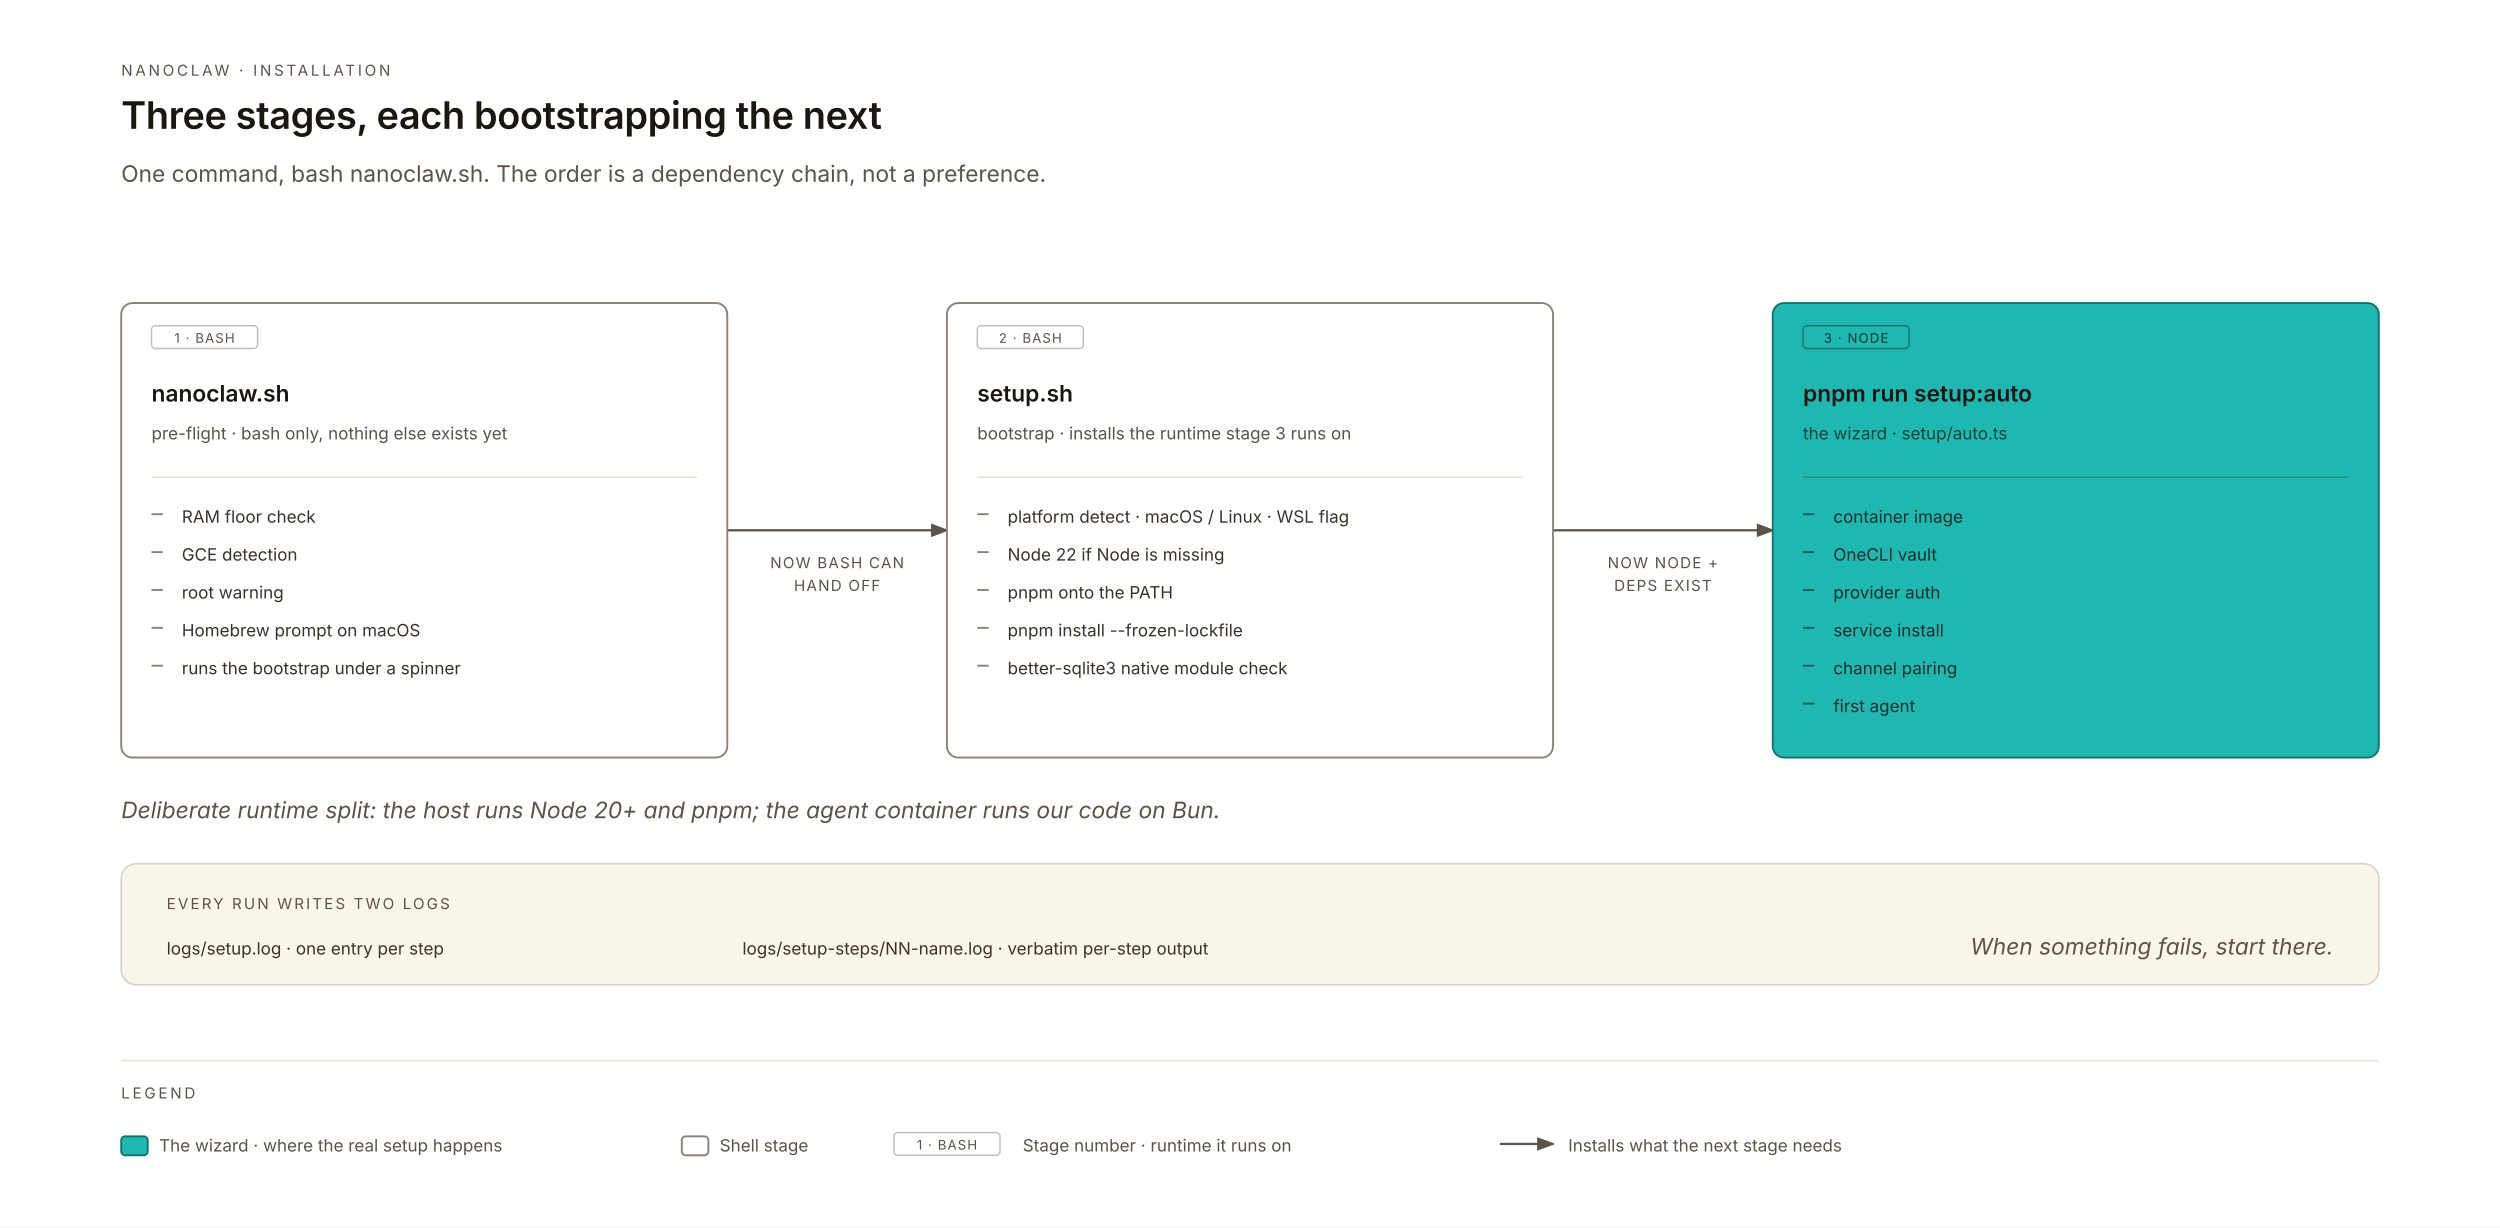
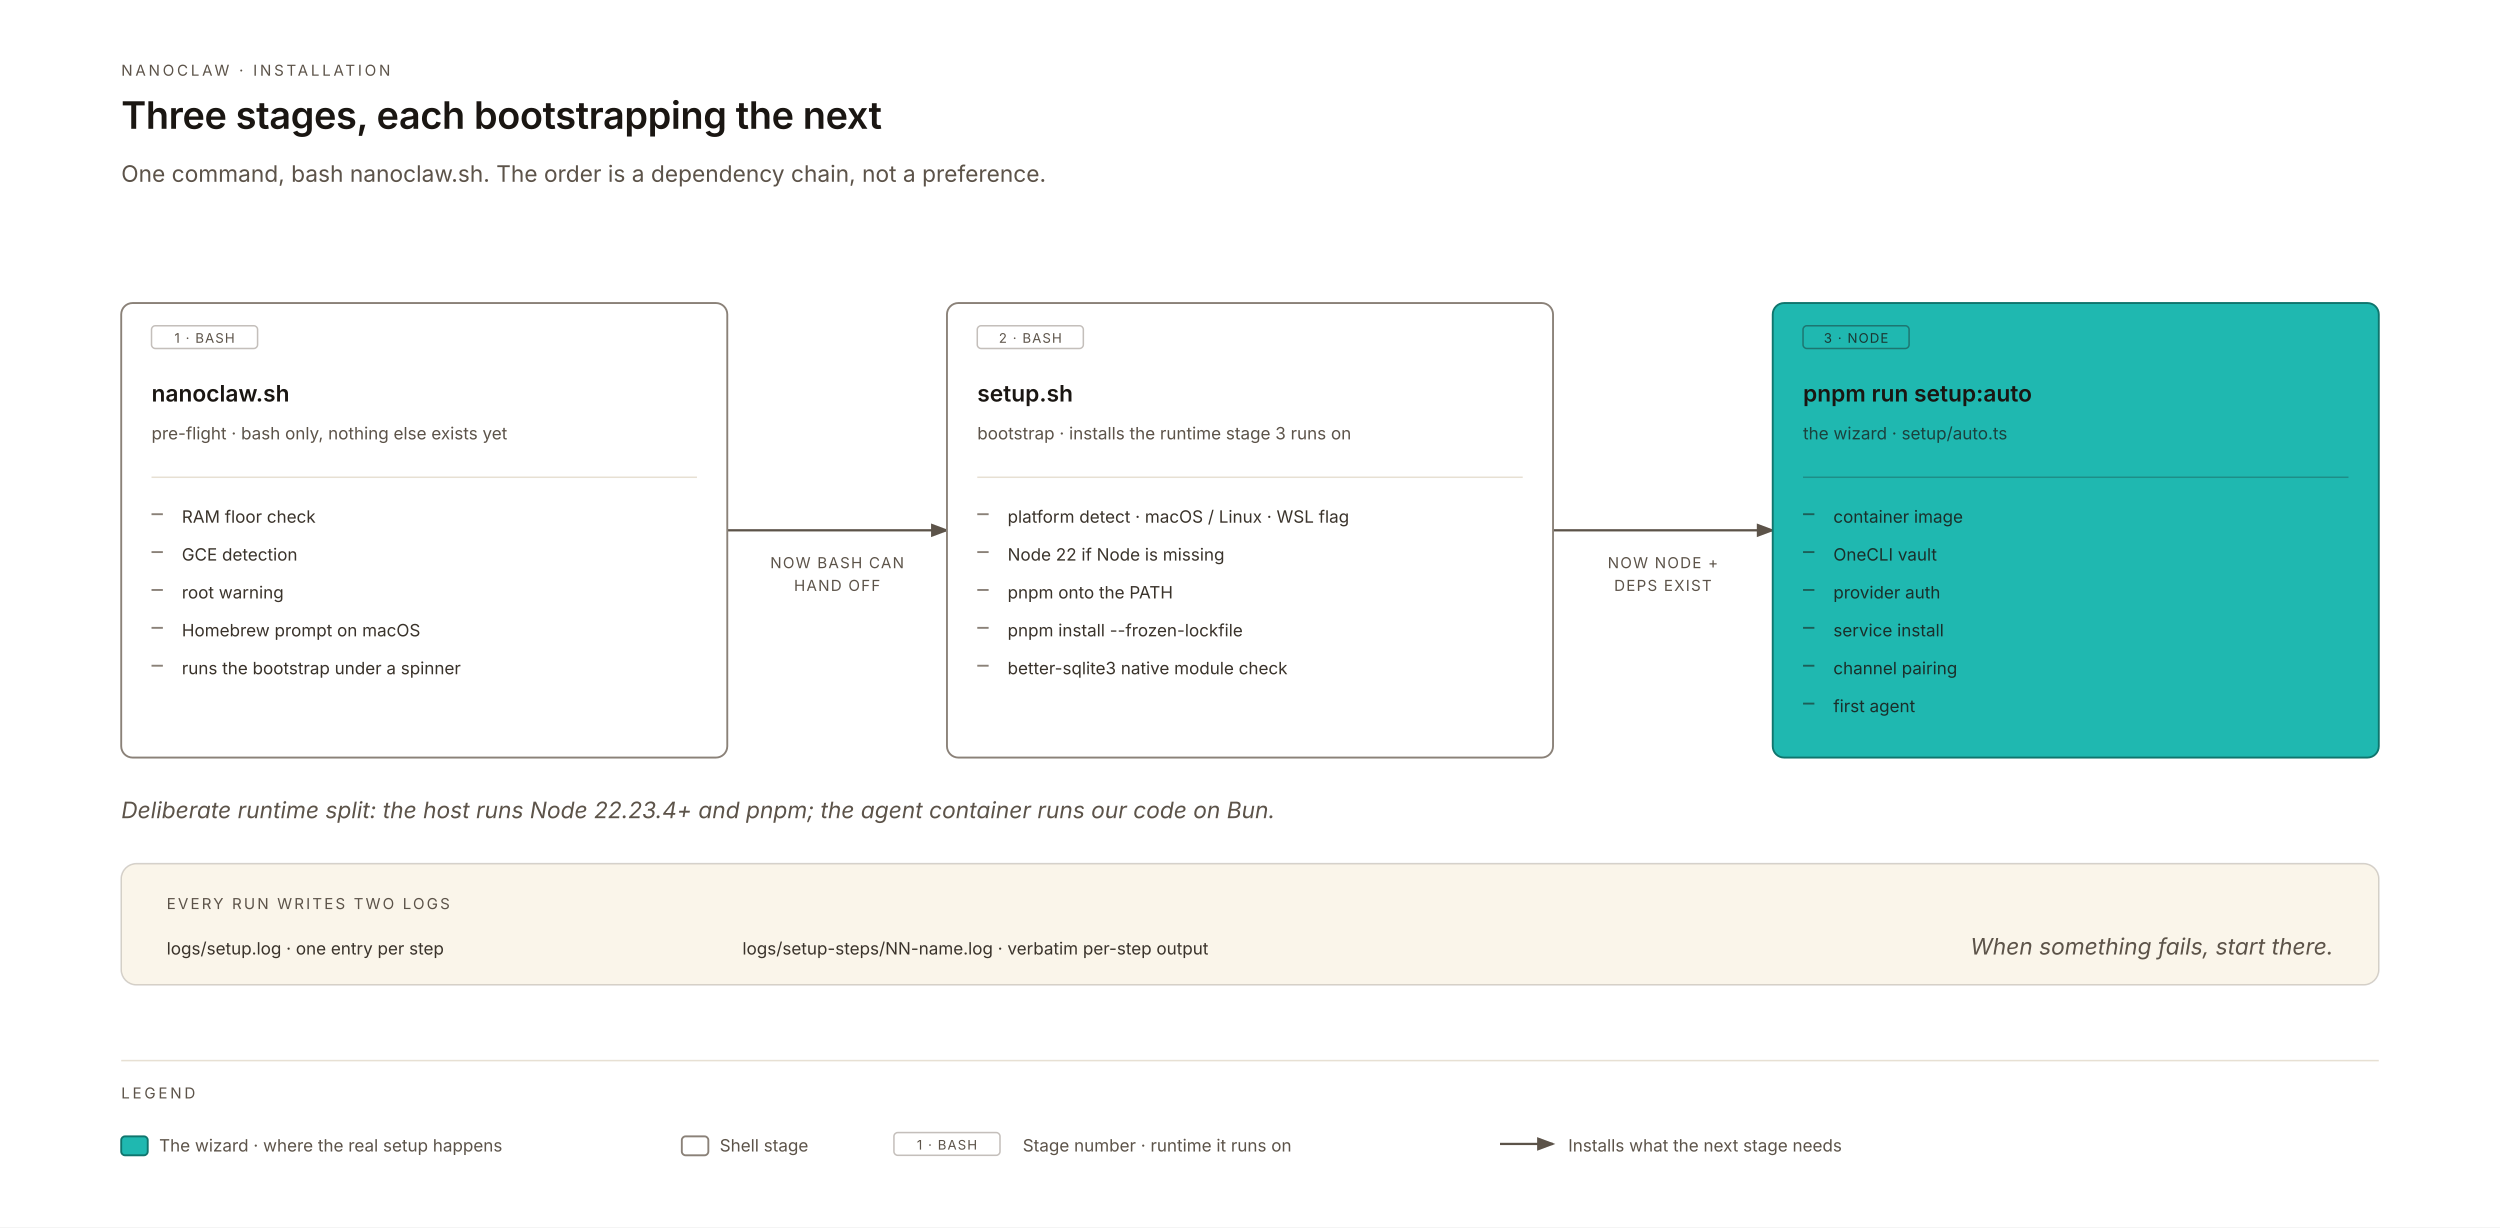
<svg xmlns="http://www.w3.org/2000/svg" viewBox="0 0 1320 648" role="img" aria-labelledby="installation-title installation-desc" font-family="Inter, ui-sans-serif, system-ui, sans-serif">
  <defs>
    <marker id="in-arrow" markerWidth="8" markerHeight="6" refX="7" refY="3" orient="auto">
      <polygon points="0 0, 8 3, 0 6" fill="#5C5349" />
    </marker>
  </defs>
  <rect width="100%" height="100%" fill="#FFFFFF" />
  <text x="64" y="40" fill="#5C5349" font-size="8" letter-spacing="0.18em">NANOCLAW · INSTALLATION</text>
  <text x="64" y="68" fill="#1A1612" font-size="20" font-weight="600" letter-spacing="-0.01em">Three stages, each bootstrapping the next</text>
  <text x="64" y="96" fill="#5C5349" font-size="12">One command, bash nanoclaw.sh. The order is a dependency chain, not a preference.</text>
  <path d="M 384,280 H 500" fill="none" stroke="#5C5349" stroke-width="1.2" marker-end="url(#in-arrow)" />
  <path d="M 820,280 H 936" fill="none" stroke="#5C5349" stroke-width="1.2" marker-end="url(#in-arrow)" />
  <g font-size="8" letter-spacing="0.08em" fill="#5C5349" text-anchor="middle">
    <rect x="390" y="288" width="104" height="28" rx="2" fill="#FFFFFF" />
    <text x="442" y="300">NOW BASH CAN</text>
    <text x="442" y="312">HAND OFF</text>
    <rect x="826" y="288" width="104" height="28" rx="2" fill="#FFFFFF" />
    <text x="878" y="300">NOW NODE +</text>
    <text x="878" y="312">DEPS EXIST</text>
  </g>
  <rect x="64" y="160" width="320" height="240" rx="6" fill="#FFFFFF" stroke="#8A8178" stroke-width="1" />
  <rect x="80" y="172" width="56" height="12" rx="2" fill="none" stroke="#8A8178" stroke-opacity="0.50" stroke-width="0.8" />
  <text x="108" y="181" fill="#5C5349" font-size="7" text-anchor="middle" letter-spacing="0.08em">1 · BASH</text>
  <text x="80" y="212" fill="#1A1612" font-size="12" font-weight="600">nanoclaw.sh</text>
  <text x="80" y="232" fill="#5C5349" font-size="9">pre-flight · bash only, nothing else exists yet</text>
  <line x1="80" y1="252" x2="368" y2="252" stroke="#E7E0D3" stroke-width="0.8" />
  <g font-size="9" fill="#3A332B">
    <rect x="80" y="271" width="6" height="1" fill="#8A8178" />
    <text x="96" y="276">RAM floor check</text>
    <rect x="80" y="291" width="6" height="1" fill="#8A8178" />
    <text x="96" y="296">GCE detection</text>
    <rect x="80" y="311" width="6" height="1" fill="#8A8178" />
    <text x="96" y="316">root warning</text>
    <rect x="80" y="331" width="6" height="1" fill="#8A8178" />
    <text x="96" y="336">Homebrew prompt on macOS</text>
    <rect x="80" y="351" width="6" height="1" fill="#8A8178" />
    <text x="96" y="356">runs the bootstrap under a spinner</text>
  </g>
  <rect x="500" y="160" width="320" height="240" rx="6" fill="#FFFFFF" stroke="#8A8178" stroke-width="1" />
  <rect x="516" y="172" width="56" height="12" rx="2" fill="none" stroke="#8A8178" stroke-opacity="0.50" stroke-width="0.8" />
  <text x="544" y="181" fill="#5C5349" font-size="7" text-anchor="middle" letter-spacing="0.08em">2 · BASH</text>
  <text x="516" y="212" fill="#1A1612" font-size="12" font-weight="600">setup.sh</text>
  <text x="516" y="232" fill="#5C5349" font-size="9">bootstrap · installs the runtime stage 3 runs on</text>
  <line x1="516" y1="252" x2="804" y2="252" stroke="#E7E0D3" stroke-width="0.8" />
  <g font-size="9" fill="#3A332B">
    <rect x="516" y="271" width="6" height="1" fill="#8A8178" />
    <text x="532" y="276">platform detect · macOS / Linux · WSL flag</text>
    <rect x="516" y="291" width="6" height="1" fill="#8A8178" />
    <text x="532" y="296">Node 22 if Node is missing</text>
    <rect x="516" y="311" width="6" height="1" fill="#8A8178" />
    <text x="532" y="316">pnpm onto the PATH</text>
    <rect x="516" y="331" width="6" height="1" fill="#8A8178" />
    <text x="532" y="336">pnpm install --frozen-lockfile</text>
    <rect x="516" y="351" width="6" height="1" fill="#8A8178" />
    <text x="532" y="356">better-sqlite3 native module check</text>
  </g>
  <rect x="936" y="160" width="320" height="240" rx="6" fill="#1FB8B0" stroke="#0F756D" stroke-width="1" />
  <rect x="952" y="172" width="56" height="12" rx="2" fill="none" stroke="#1A1612" stroke-opacity="0.40" stroke-width="0.8" />
  <text x="980" y="181" fill="#1A1612" fill-opacity="0.80" font-size="7" text-anchor="middle" letter-spacing="0.08em">3 · NODE</text>
  <text x="952" y="212" fill="#1A1612" font-size="12" font-weight="600">pnpm run setup:auto</text>
  <text x="952" y="232" fill="#1A1612" fill-opacity="0.72" font-size="9">the wizard · setup/auto.ts</text>
  <line x1="952" y1="252" x2="1240" y2="252" stroke="#1A1612" stroke-opacity="0.25" stroke-width="0.8" />
  <g font-size="9" fill="#1A1612" fill-opacity="0.84">
    <rect x="952" y="271" width="6" height="1" fill="#1A1612" fill-opacity="0.55" />
    <text x="968" y="276">container image</text>
    <rect x="952" y="291" width="6" height="1" fill="#1A1612" fill-opacity="0.55" />
    <text x="968" y="296">OneCLI vault</text>
    <rect x="952" y="311" width="6" height="1" fill="#1A1612" fill-opacity="0.55" />
    <text x="968" y="316">provider auth</text>
    <rect x="952" y="331" width="6" height="1" fill="#1A1612" fill-opacity="0.55" />
    <text x="968" y="336">service install</text>
    <rect x="952" y="351" width="6" height="1" fill="#1A1612" fill-opacity="0.55" />
    <text x="968" y="356">channel pairing</text>
    <rect x="952" y="371" width="6" height="1" fill="#1A1612" fill-opacity="0.55" />
    <text x="968" y="376">first agent</text>
  </g>
-   <text x="64" y="432" fill="#5C5349" font-size="12" font-style="italic">Deliberate runtime split: the host runs Node 20+ and pnpm; the agent container runs our code on Bun.</text>
+   <text x="64" y="432" fill="#5C5349" font-size="12" font-style="italic">Deliberate runtime split: the host runs Node 22.23.4+ and pnpm; the agent container runs our code on Bun.</text>
  <rect x="64" y="456" width="1192" height="64" rx="8" fill="#FAF5EA" stroke="#8A8178" stroke-opacity="0.35" stroke-width="0.8" />
  <text x="88" y="480" fill="#5C5349" font-size="8" letter-spacing="0.14em">EVERY RUN WRITES TWO LOGS</text>
  <g font-size="9" fill="#3A332B">
    <text x="88" y="504">logs/setup.log · one entry per step</text>
    <text x="392" y="504">logs/setup-steps/NN-name.log · verbatim per-step output</text>
  </g>
  <text x="1232" y="504" fill="#5C5349" font-size="12" font-style="italic" text-anchor="end">When something fails, start there.</text>
  <line x1="64" y1="560" x2="1256" y2="560" stroke="#E7E0D3" stroke-width="0.8" />
  <text x="64" y="580" fill="#5C5349" font-size="8" letter-spacing="0.18em">LEGEND</text>
  <g font-size="9" fill="#5C5349">
    <rect x="64" y="600" width="14" height="10" rx="2" fill="#1FB8B0" stroke="#0F756D" stroke-width="1" />
    <text x="84" y="608">The wizard · where the real setup happens</text>
    <rect x="360" y="600" width="14" height="10" rx="2" fill="#FFFFFF" stroke="#8A8178" stroke-width="1" />
    <text x="380" y="608">Shell stage</text>
    <rect x="472" y="598" width="56" height="12" rx="2" fill="none" stroke="#8A8178" stroke-opacity="0.50" stroke-width="0.8" />
    <text x="500" y="607" font-size="7" text-anchor="middle" letter-spacing="0.08em">1 · BASH</text>
    <text x="540" y="608">Stage number · runtime it runs on</text>
    <line x1="792" y1="604" x2="820" y2="604" stroke="#5C5349" stroke-width="1.2" marker-end="url(#in-arrow)" />
    <text x="828" y="608">Installs what the next stage needs</text>
  </g>
</svg>
